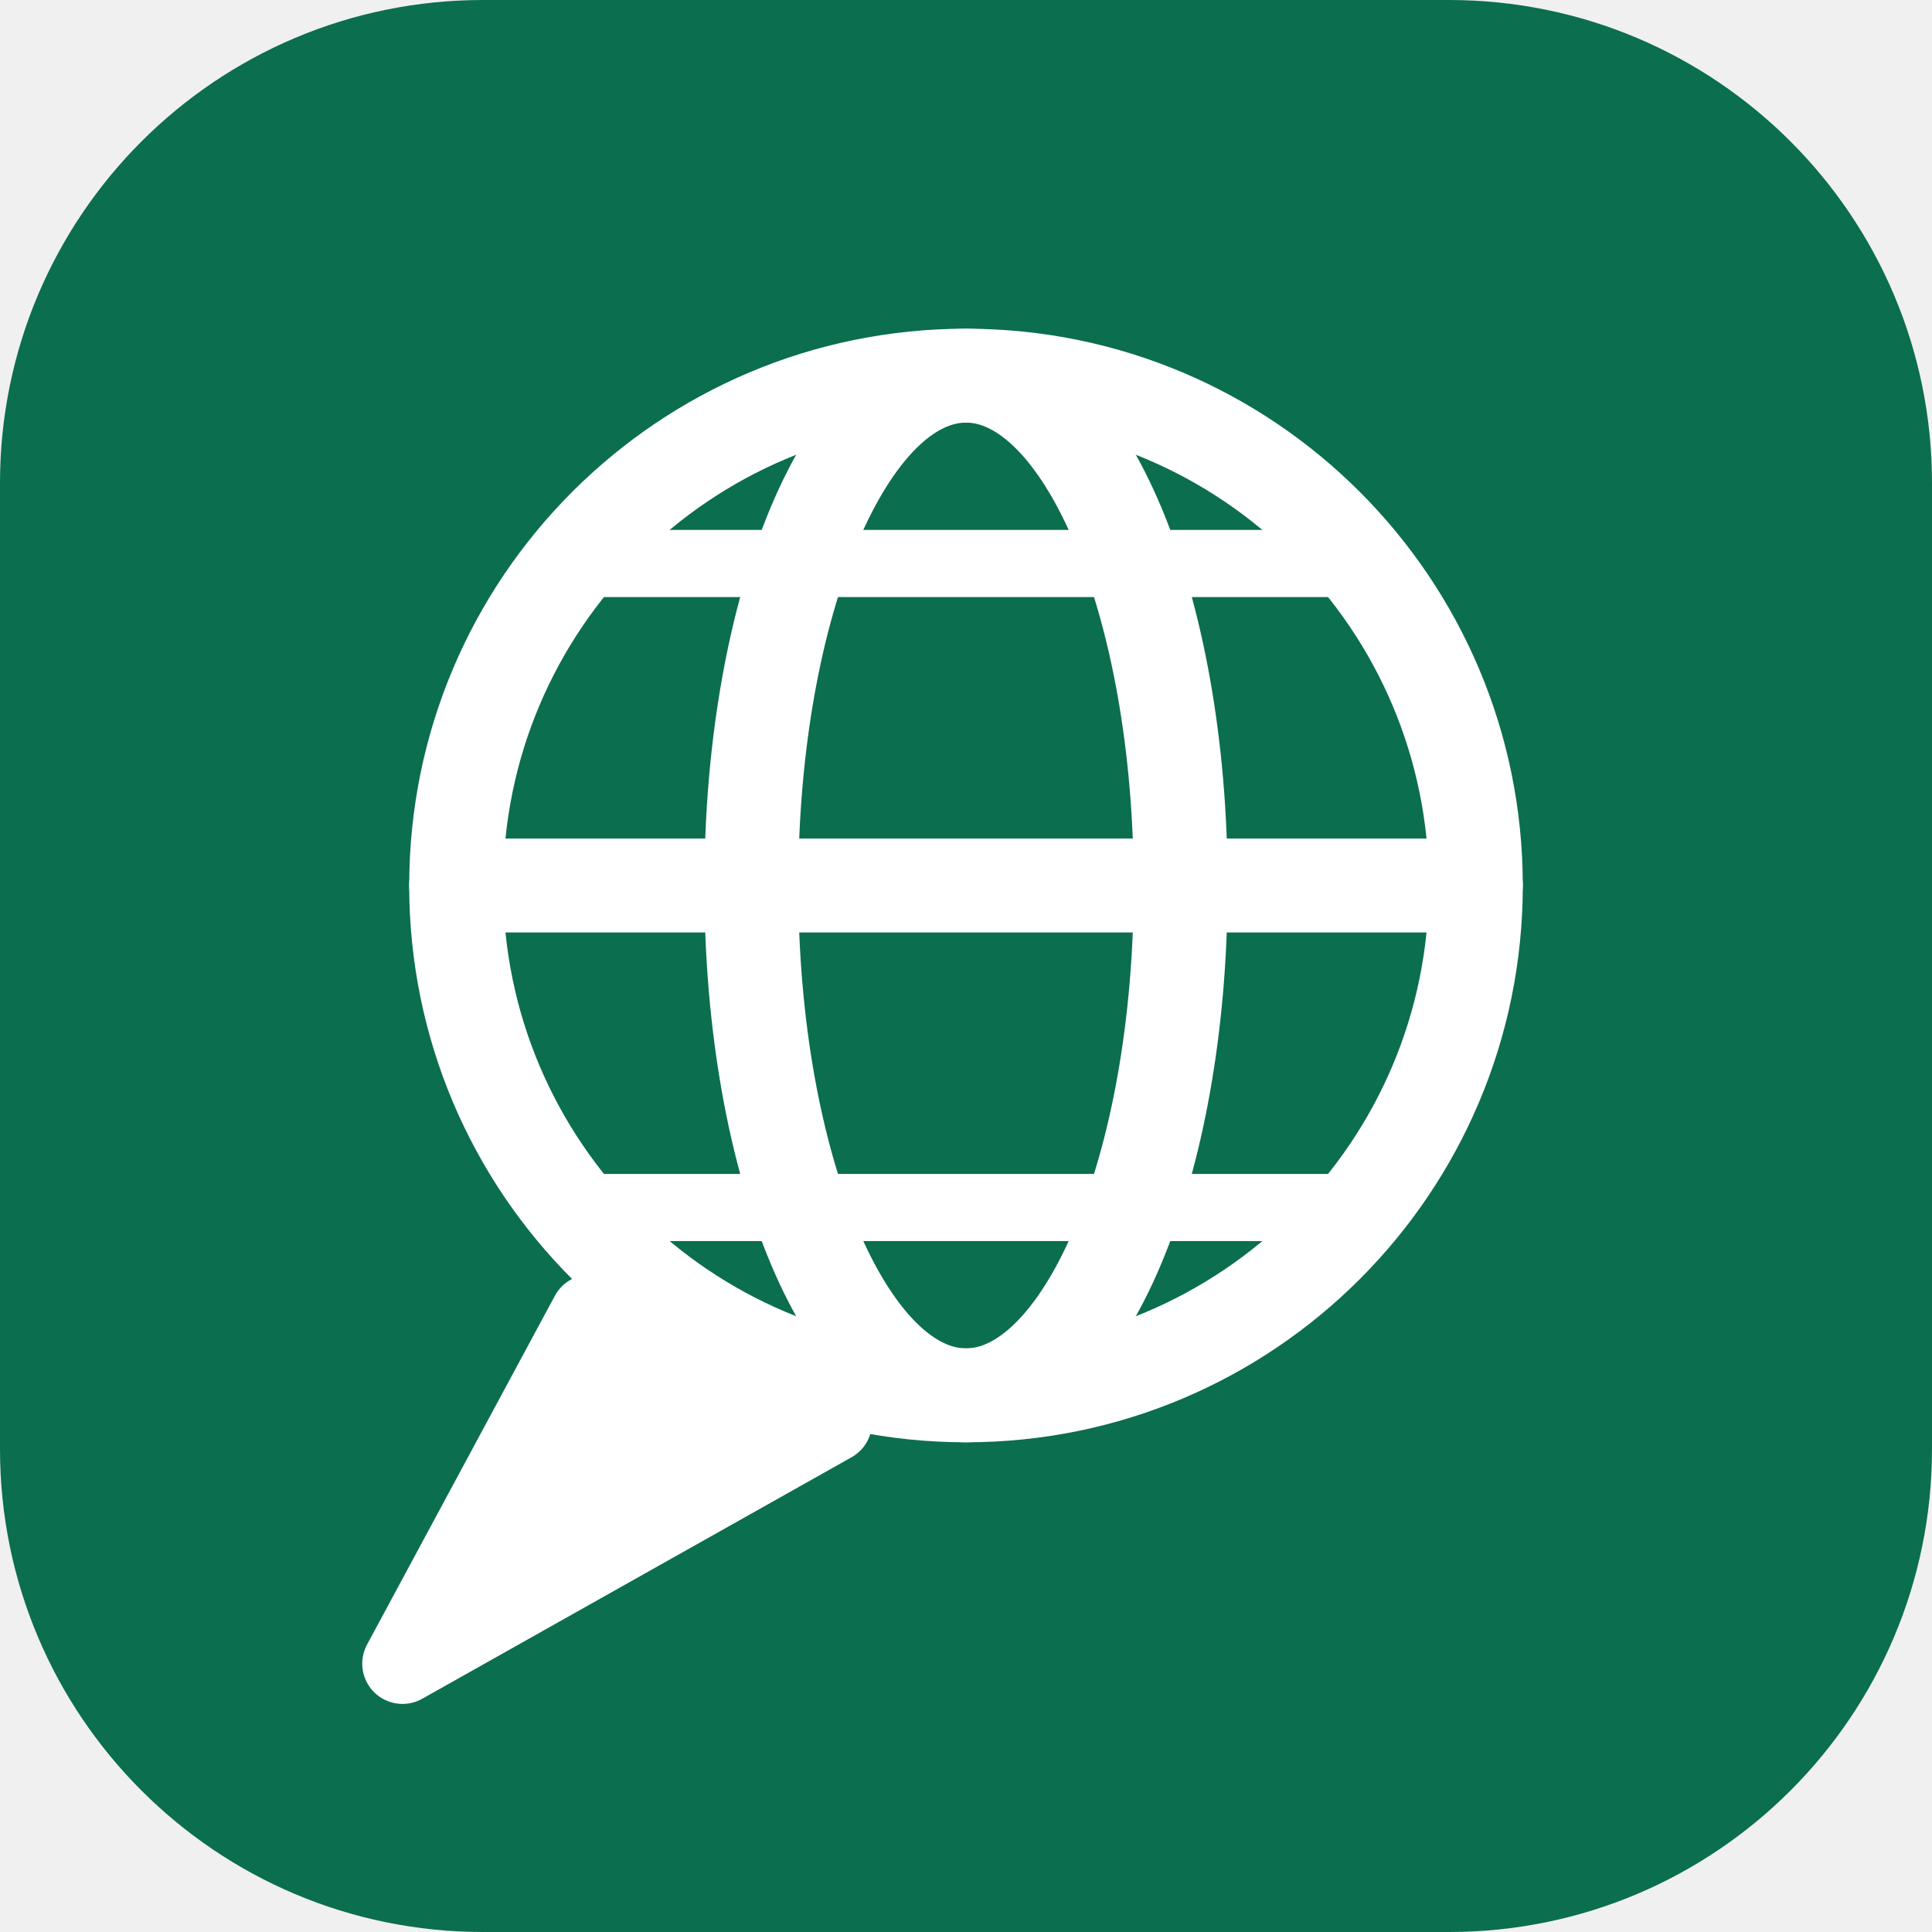
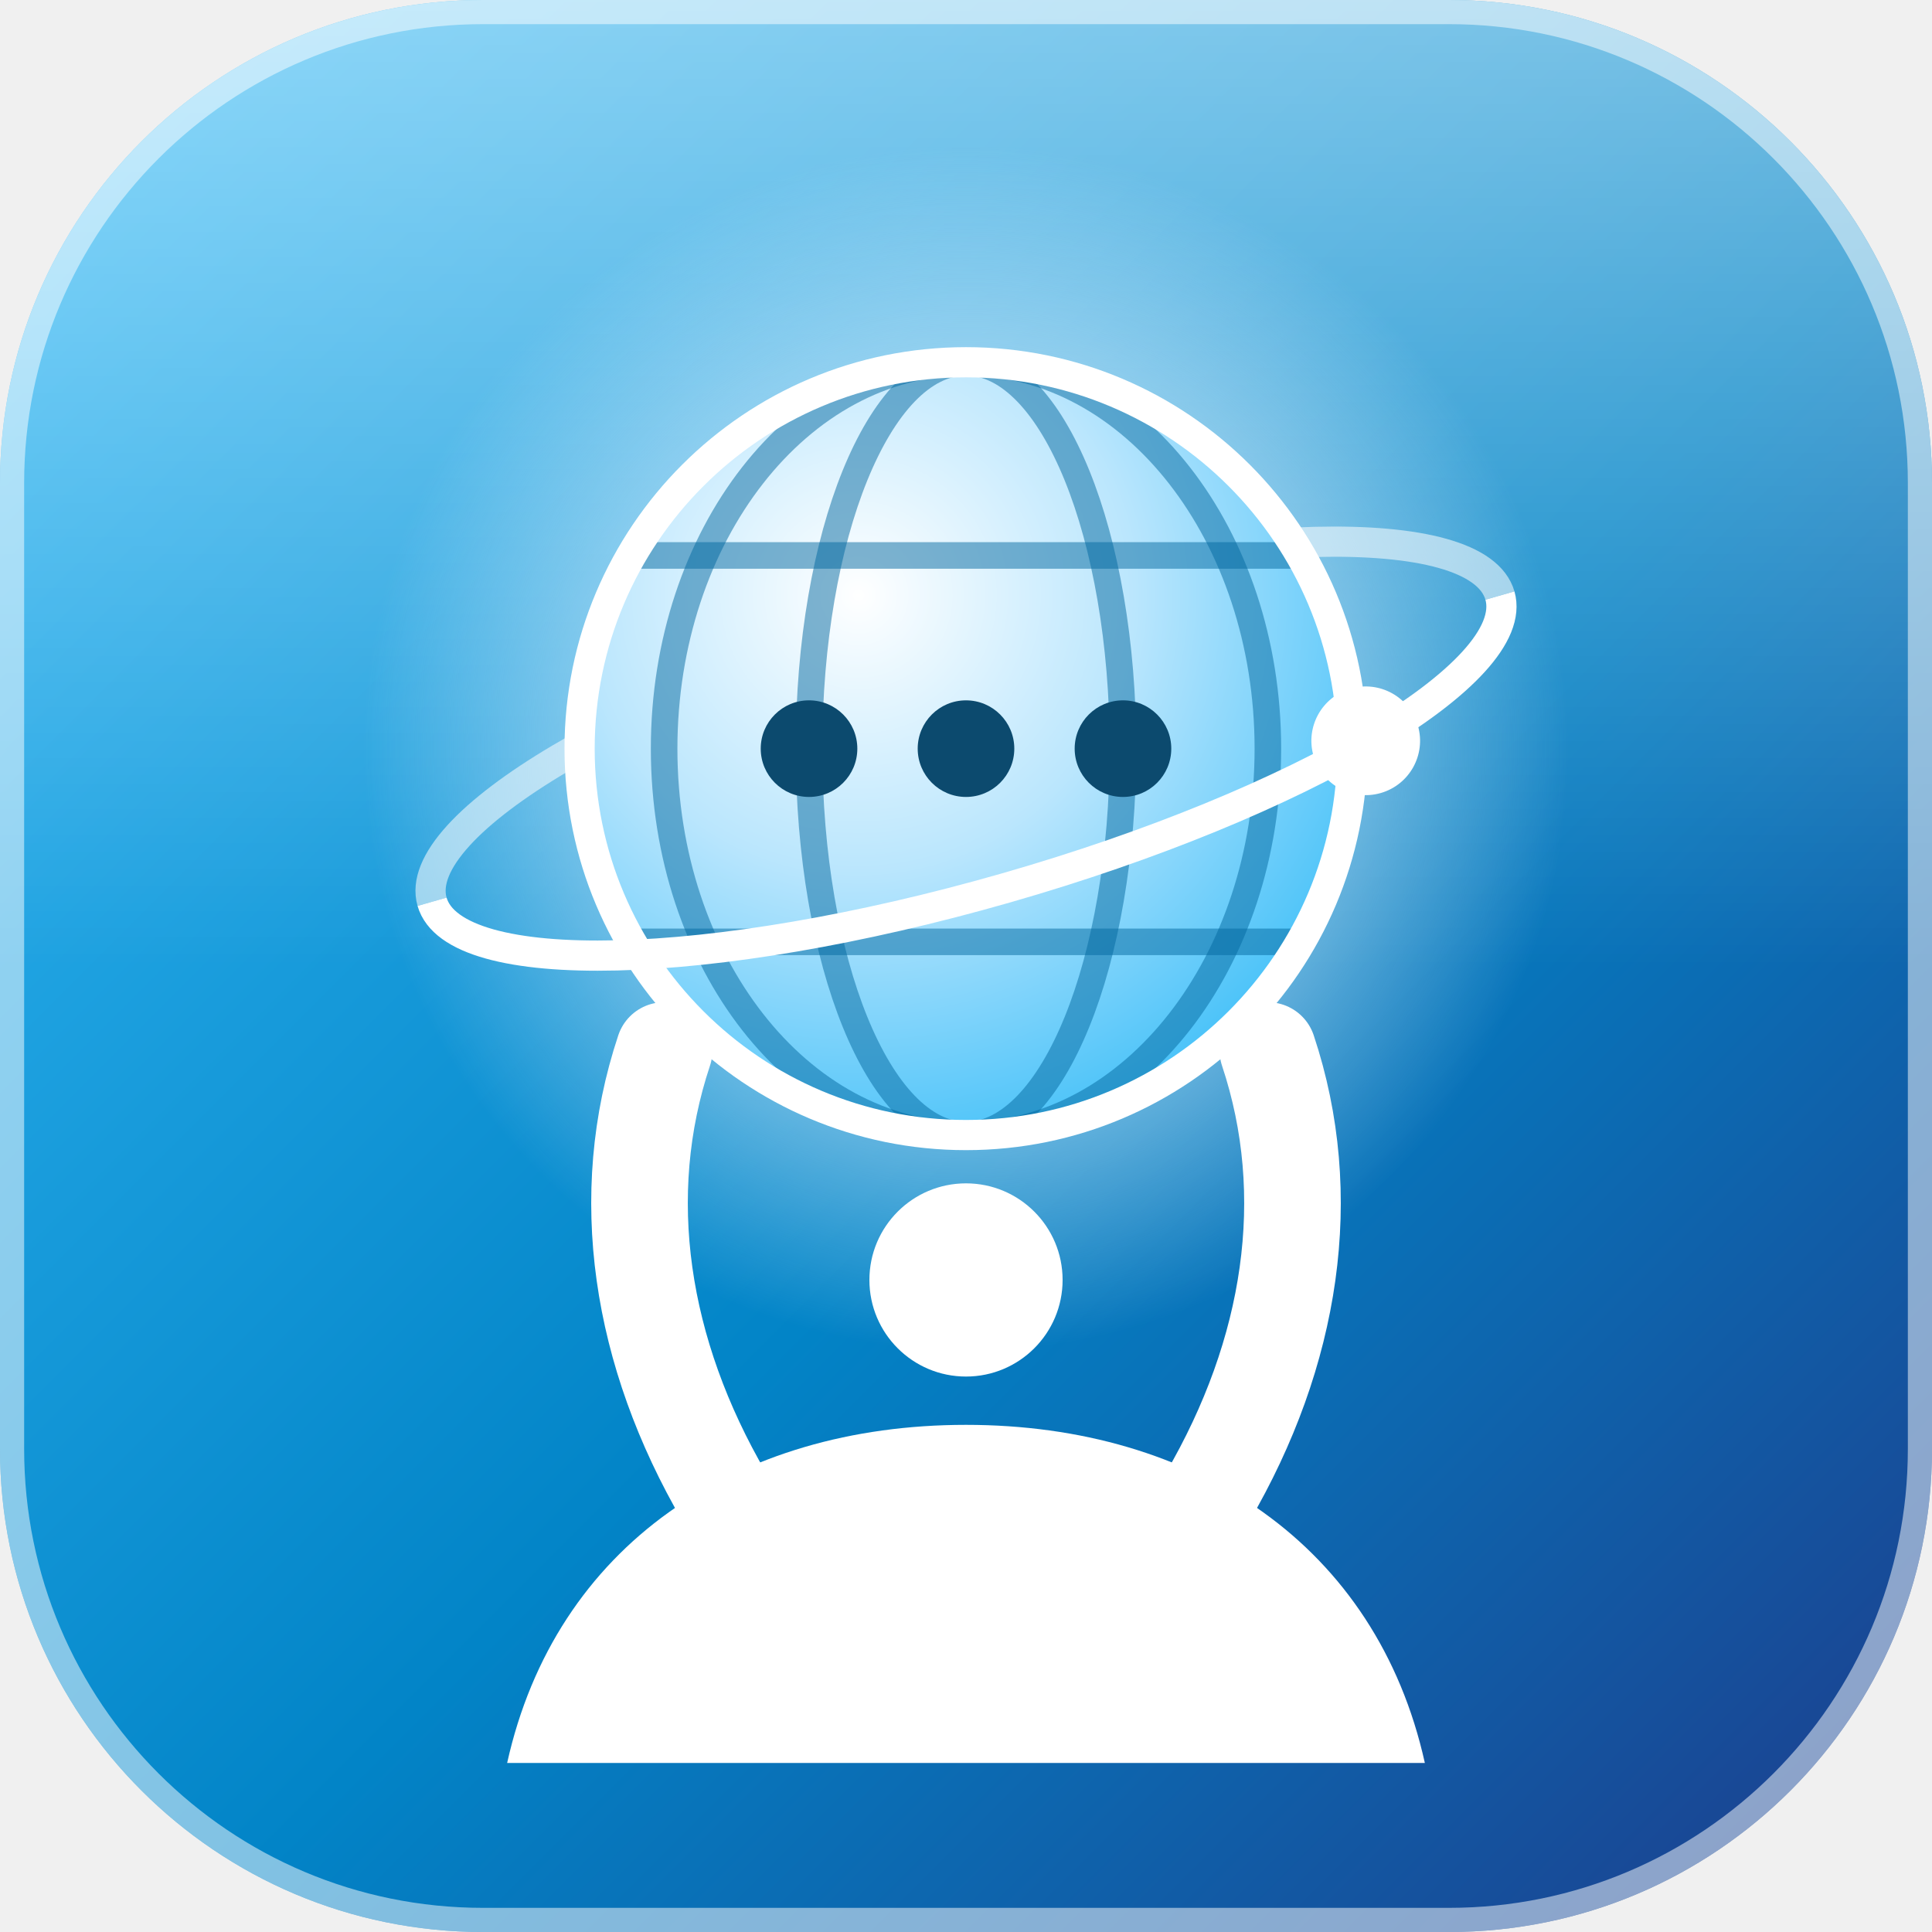
- <svg xmlns="http://www.w3.org/2000/svg" width="256" height="256" viewBox="0 0 144 144" role="img" aria-label="Atlas logo">
-   <rect width="144" height="144" rx="36" fill="#0b6e4f" />
-   <g fill="none" stroke="#fff" stroke-width="7" stroke-linecap="round" stroke-linejoin="round">
-     <circle cx="72" cy="66" r="38" />
-     <ellipse cx="72" cy="66" rx="16" ry="38" />
-     <line x1="34" y1="66" x2="110" y2="66" />
-     <path d="M44 42 H100 M44 90 H100" stroke-width="5" />
+ <svg xmlns="http://www.w3.org/2000/svg" width="256" height="256" viewBox="0 0 160 160" role="img" aria-label="Atlas logo: a titan holding up a globe whose equator is a chat typing indicator">
+   <defs>
+     <linearGradient id="tile" x1="0" y1="0" x2="1" y2="1">
+       <stop offset="0" stop-color="#38bdf8" />
+       <stop offset="0.55" stop-color="#0284c7" />
+       <stop offset="1" stop-color="#1e3a8a" />
+     </linearGradient>
+     <linearGradient id="sheen" x1="0" y1="0" x2="0" y2="1">
+       <stop offset="0" stop-color="#fff" stop-opacity="0.45" />
+       <stop offset="0.5" stop-color="#fff" stop-opacity="0" />
+     </linearGradient>
+     <radialGradient id="halo">
+       <stop offset="0.55" stop-color="#e0f2fe" stop-opacity="0.55" />
+       <stop offset="1" stop-color="#e0f2fe" stop-opacity="0" />
+     </radialGradient>
+     <radialGradient id="globe" cx="0.36" cy="0.3" r="0.8">
+       <stop offset="0" stop-color="#ffffff" />
+       <stop offset="0.45" stop-color="#bae6fd" />
+       <stop offset="1" stop-color="#38bdf8" />
+     </radialGradient>
+   </defs>
+   <rect width="160" height="160" rx="40" fill="url(#tile)" />
+   <rect width="160" height="160" rx="40" fill="url(#sheen)" />
+   <rect x="1" y="1" width="158" height="158" rx="39" fill="none" stroke="#fff" stroke-opacity="0.5" stroke-width="2" />
+   <circle cx="80" cy="62" r="50" fill="url(#halo)" />
+   <path d="M34 62 A46 12 0 0 1 126 62" transform="rotate(-16 80 62)" fill="none" stroke="#fff" stroke-opacity="0.55" stroke-width="2.5" />
+   <circle cx="80" cy="62" r="32" fill="url(#globe)" />
+   <g fill="none" stroke="#0369a1" stroke-opacity="0.5" stroke-width="2.2">
+     <ellipse cx="80" cy="62" rx="13" ry="32" />
+     <ellipse cx="80" cy="62" rx="25" ry="32" />
+     <path d="M52.3 46 H107.7 M52.3 78 H107.7" />
  </g>
-   <path d="M44 98 L30 124 L62 106 Z" fill="#fff" stroke="#fff" stroke-width="6" stroke-linejoin="round" />
+   <circle cx="80" cy="62" r="32" fill="none" stroke="#fff" stroke-width="2.5" />
+   <g fill="#0c4a6e">
+     <circle cx="67" cy="62" r="4" />
+     <circle cx="80" cy="62" r="4" />
+     <circle cx="93" cy="62" r="4" />
+   </g>
+   <g transform="rotate(-16 80 62)">
+     <path d="M34 62 A46 12 0 0 0 126 62" fill="none" stroke="#fff" stroke-width="2.5" />
+     <circle cx="112" cy="70.5" r="4.5" fill="#fff" />
+   </g>
+   <g fill="#fff">
+     <circle cx="80" cy="106" r="8" />
+     <path d="M42 146 C46 128 61 118 80 118 C99 118 114 128 118 146 Z" />
+   </g>
+   <g fill="none" stroke="#fff" stroke-width="8" stroke-linecap="round">
+     <path d="M60 124 C53 112 51 99 55 87" />
+     <path d="M100 124 C107 112 109 99 105 87" />
+   </g>
</svg>
